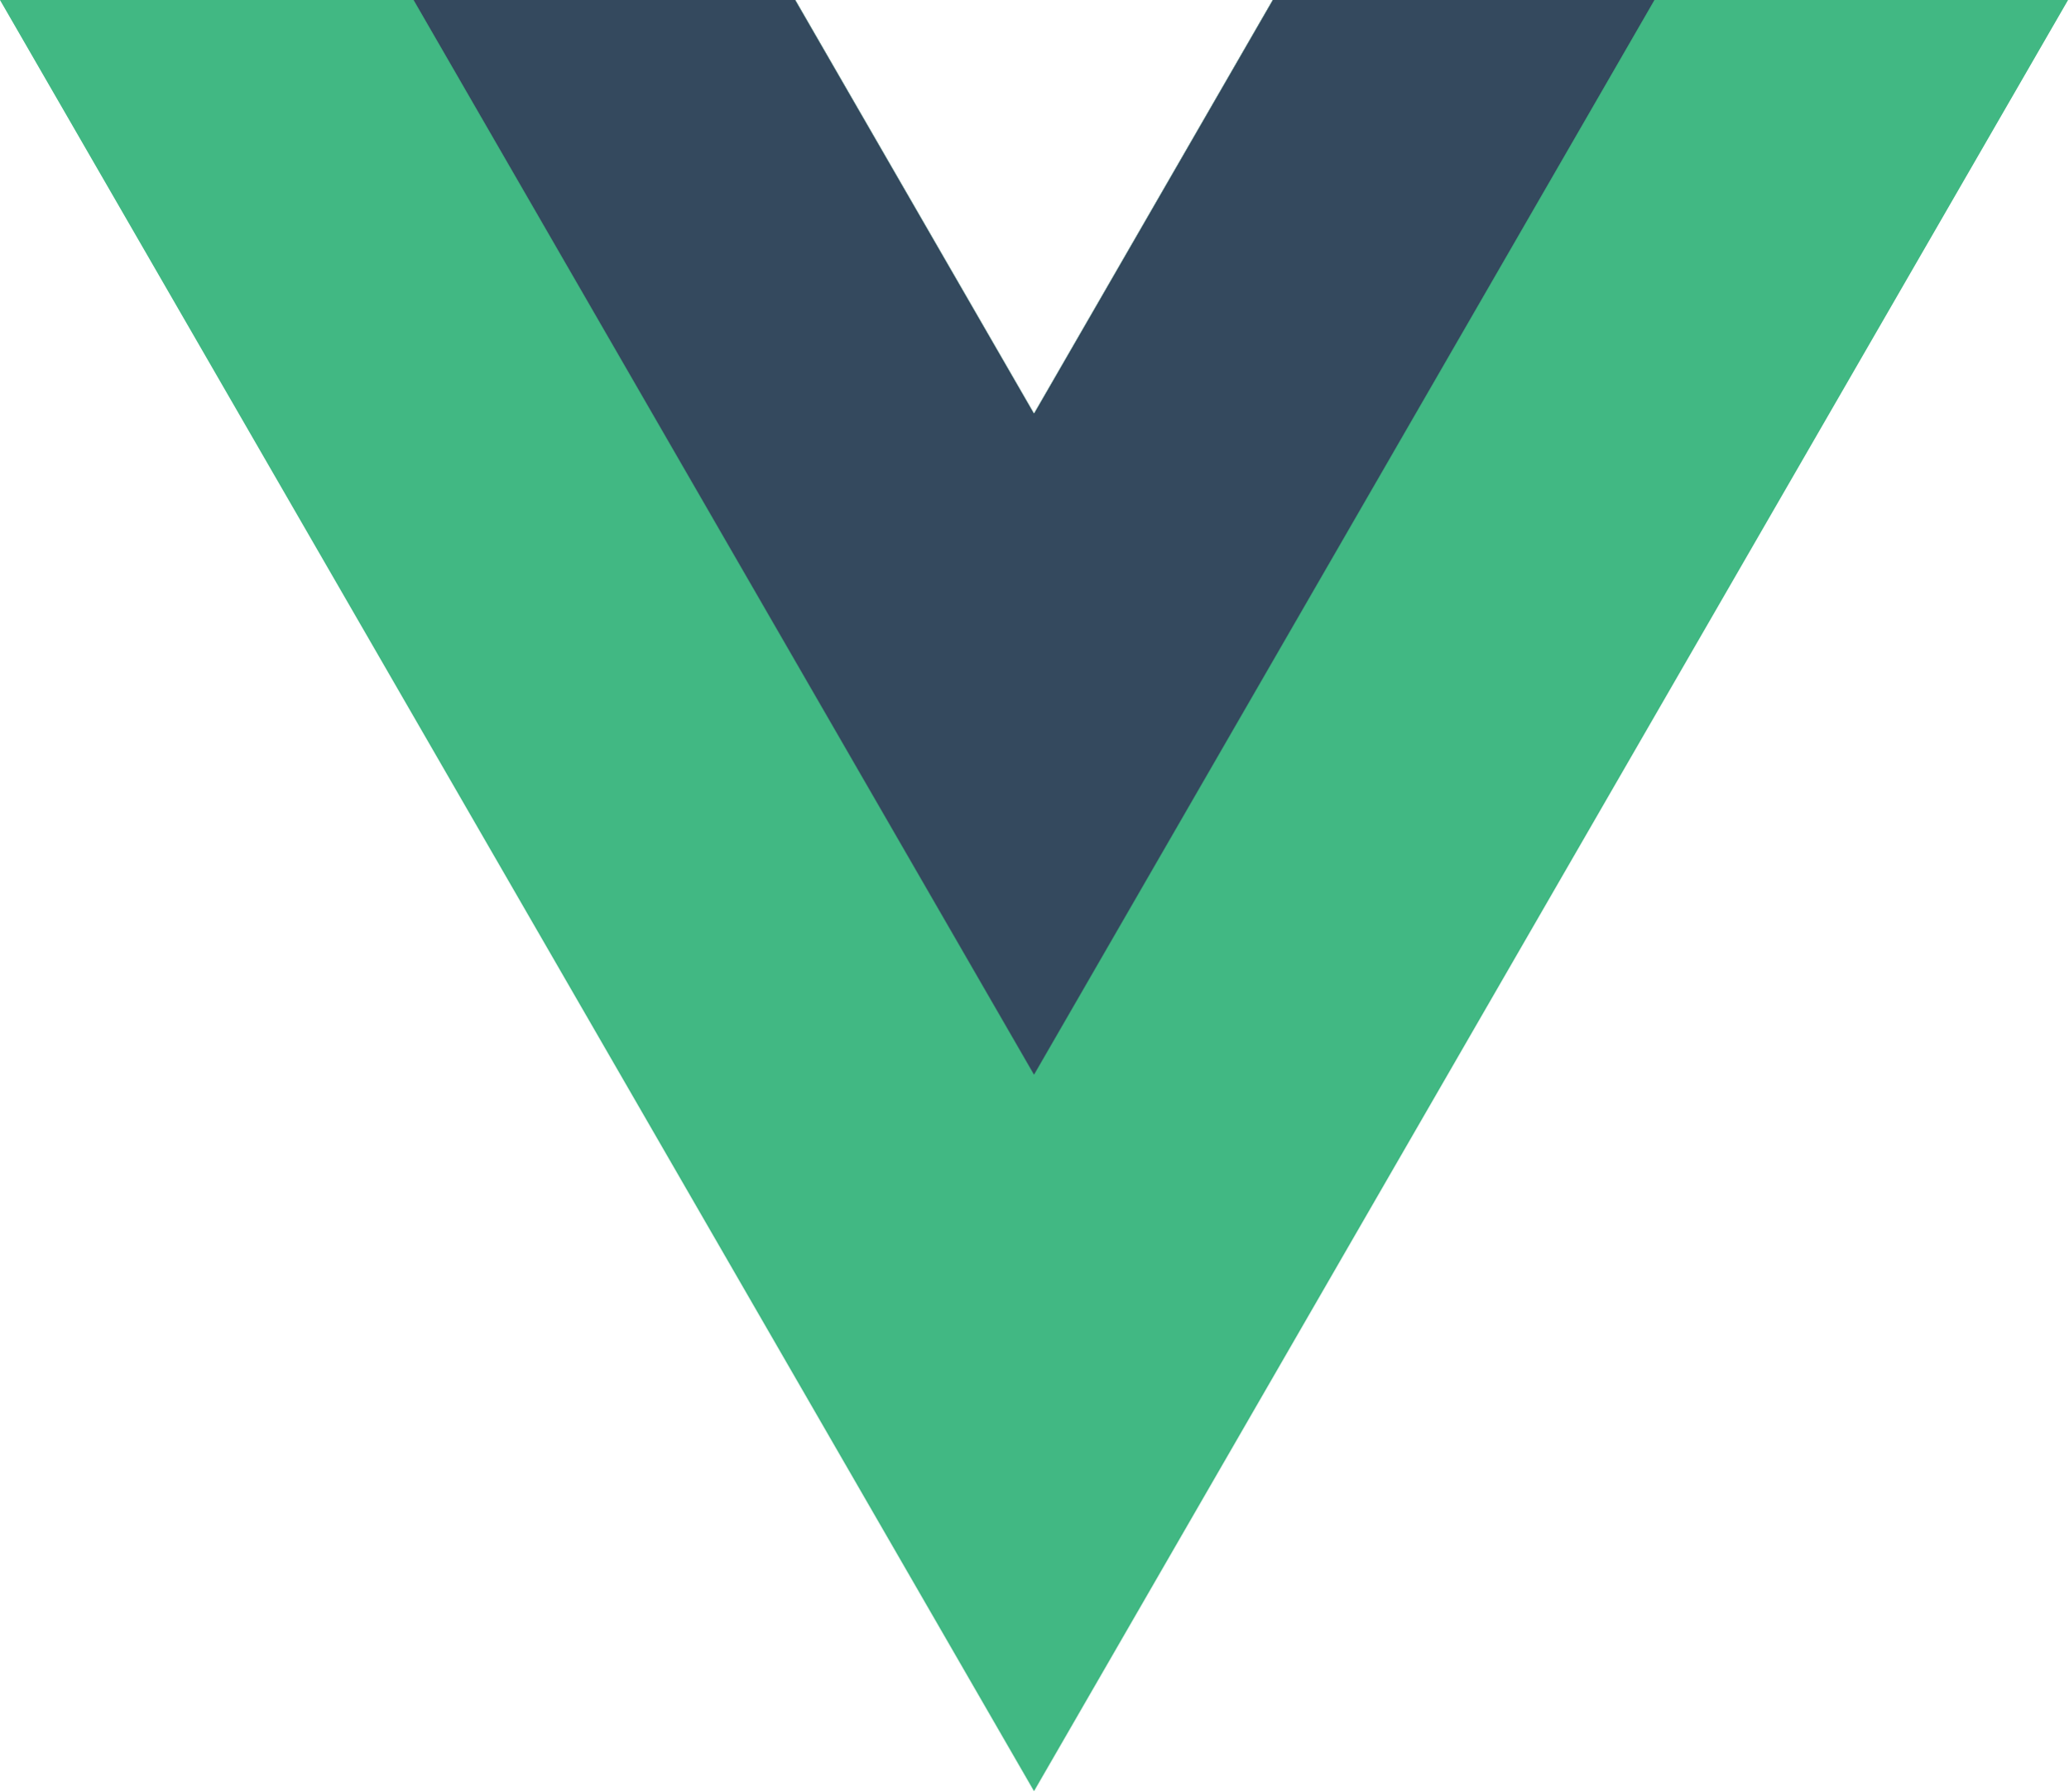
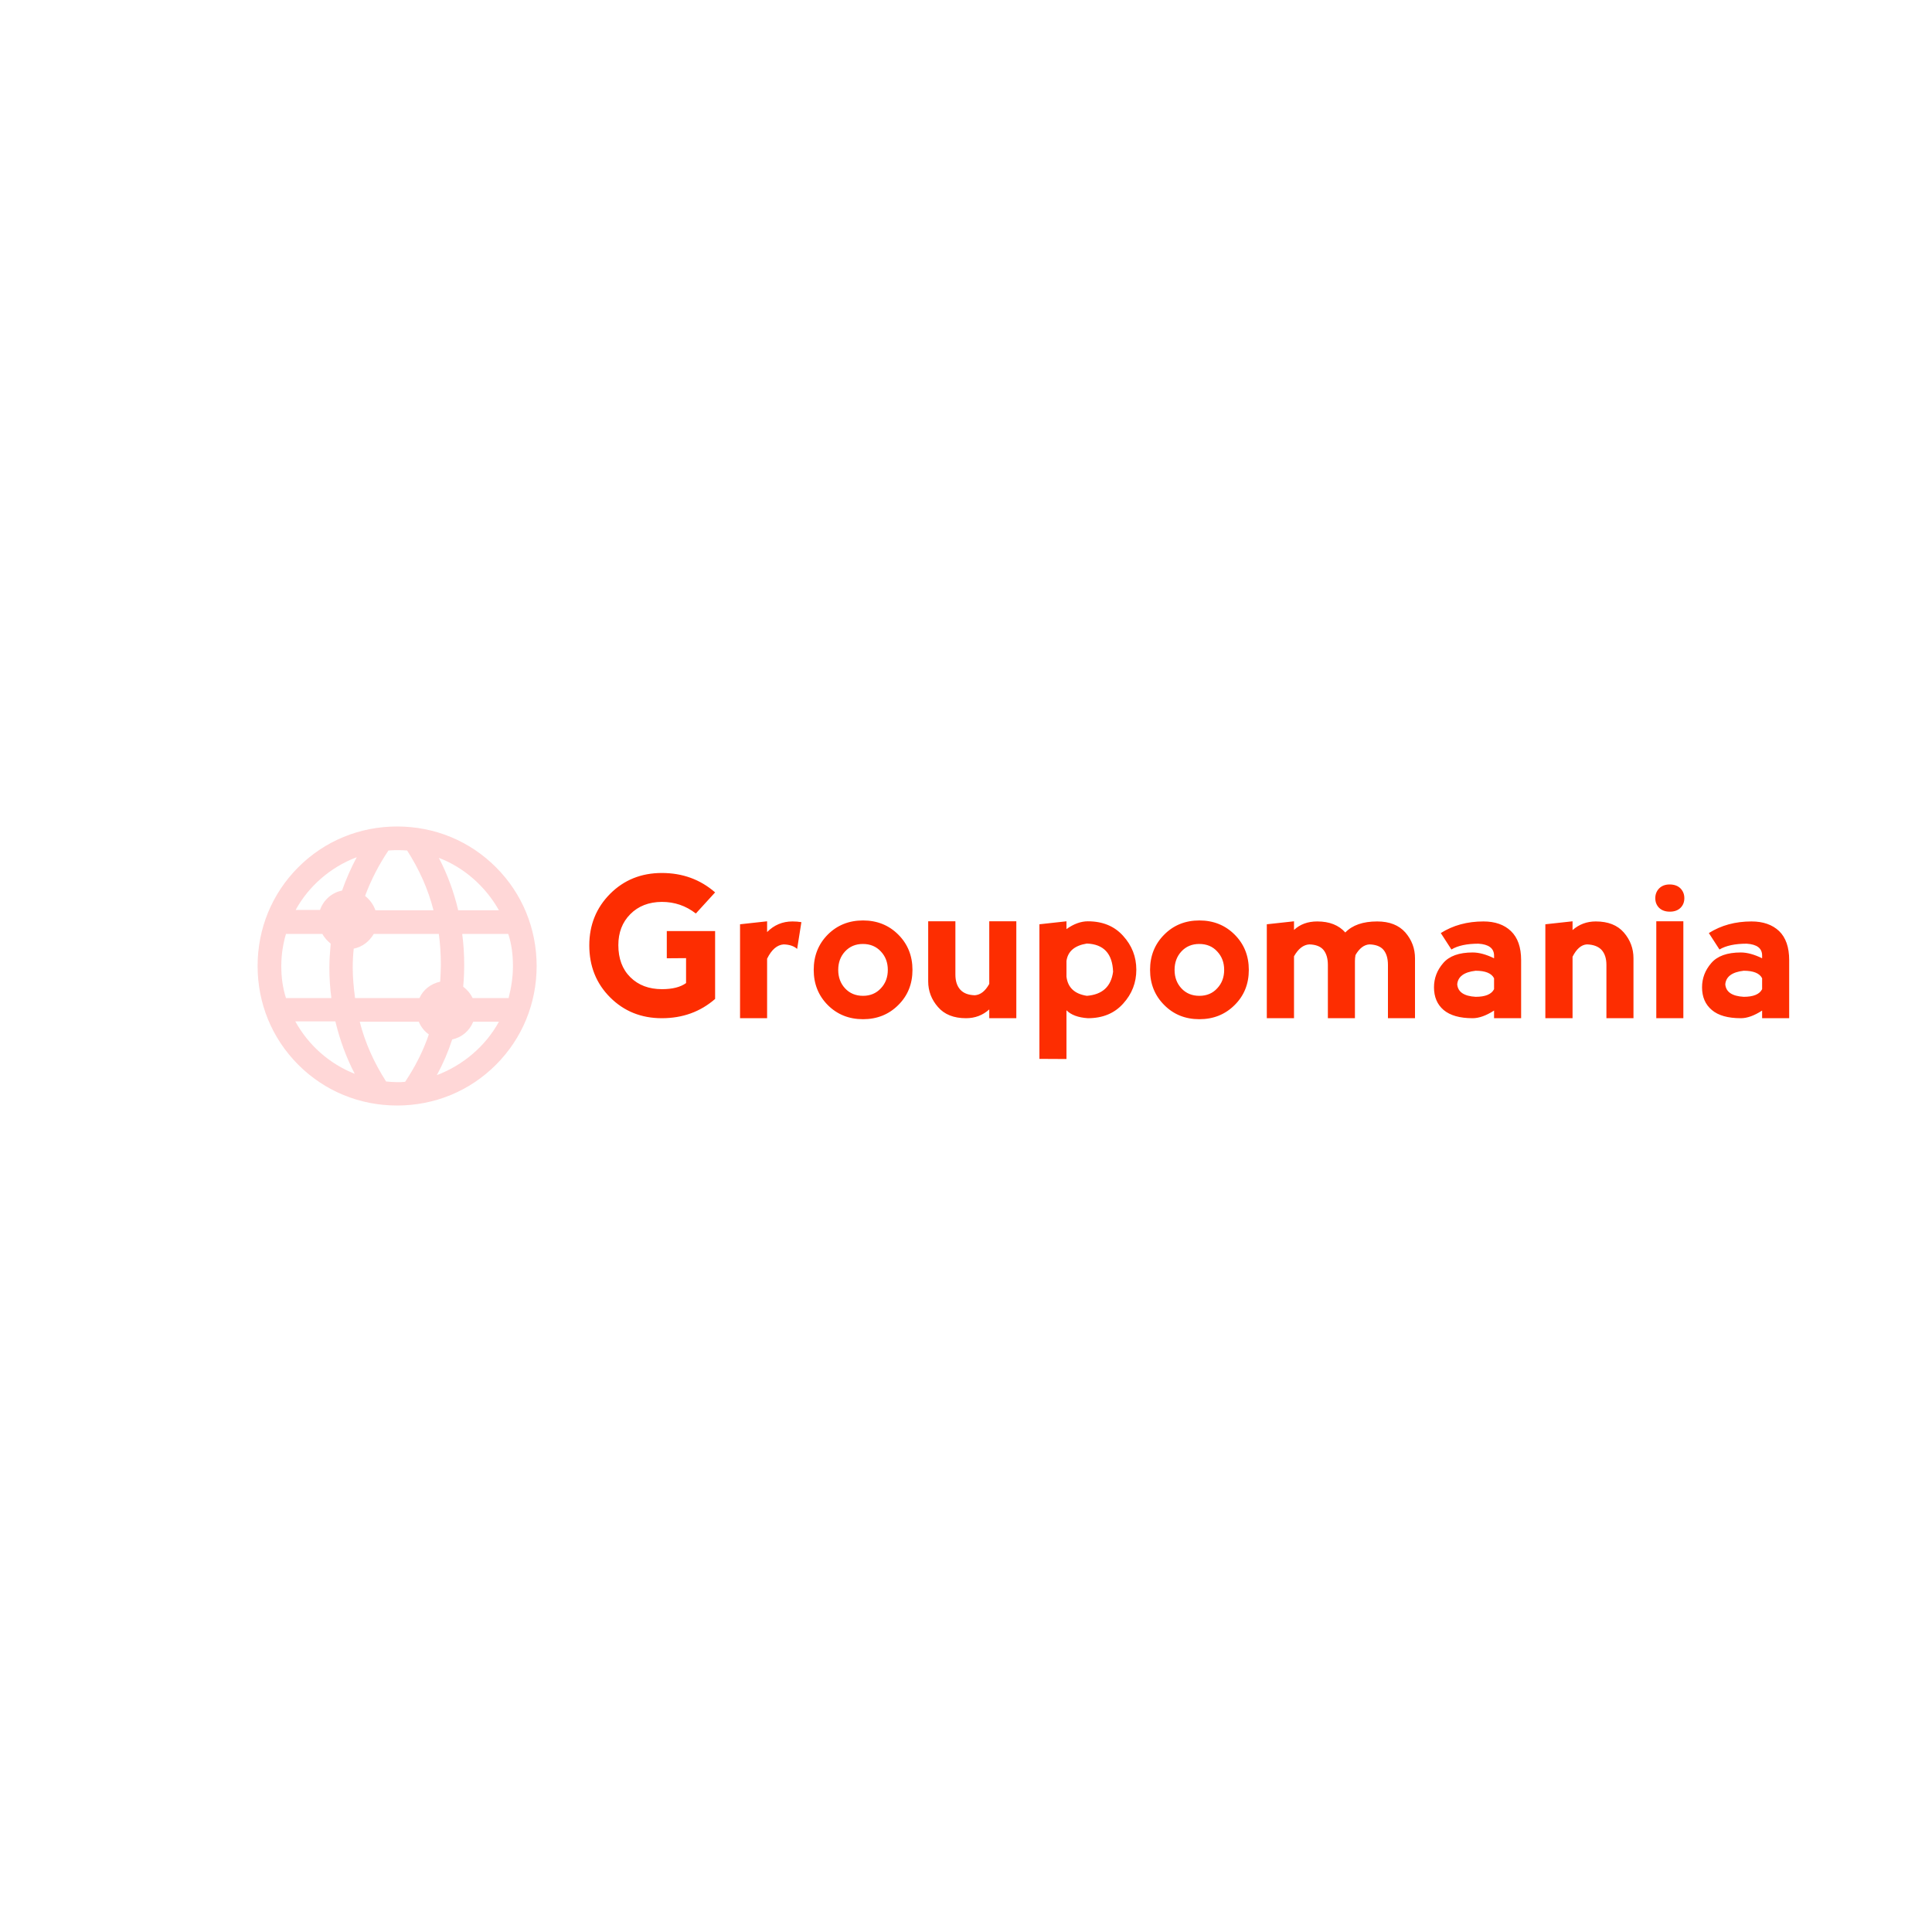
- <svg xmlns="http://www.w3.org/2000/svg" viewBox="0 0 261.76 226.69">
-   <path d="M161.096.001l-30.225 52.351L100.647.001H-.005l130.877 226.688L261.749.001z" fill="#41b883" />
-   <path d="M161.096.001l-30.225 52.351L100.647.001H52.346l78.526 136.01L209.398.001z" fill="#34495e" />
+ <svg xmlns="http://www.w3.org/2000/svg" data-v-1084b650="" viewBox="0 0 300 300">
+   <rect data-v-1084b650="" fill="none" x="0" y="0" width="300px" height="300px" class="logo-background-square" />
+   <g data-v-1084b650="" id="b5a93e15-ef7c-9d7a-680b-cdb17474f15f" fill="#FD2D01" transform="matrix(2.2,0,0,2.2,90.86749,130.233)">
+     <path d="M5.41 12.67L5.41 12.67Q3.23 12.67 1.76 11.20L1.76 11.20L1.76 11.20Q0.29 9.73 0.29 7.53L0.29 7.53L0.29 7.53Q0.29 5.37 1.76 3.89L1.76 3.89L1.76 3.89Q3.23 2.42 5.41 2.42L5.41 2.42L5.41 2.42Q7.60 2.42 9.17 3.79L9.17 3.79L7.81 5.28L7.81 5.28Q6.76 4.46 5.41 4.46L5.41 4.46L5.41 4.46Q4.03 4.47 3.18 5.33L3.18 5.33L3.18 5.33Q2.34 6.18 2.34 7.51L2.34 7.51L2.34 7.51Q2.34 8.94 3.19 9.78L3.19 9.78L3.19 9.78Q4.04 10.62 5.42 10.62L5.42 10.62L5.42 10.62Q6.53 10.62 7.12 10.19L7.12 10.19L7.12 8.43L5.76 8.44L5.76 6.52L9.17 6.52L9.17 11.31L9.17 11.31Q7.61 12.67 5.41 12.67L5.41 12.67ZM12.84 5.83L12.84 6.59L12.84 6.59Q13.58 5.84 14.63 5.84L14.63 5.84L14.63 5.84Q14.96 5.84 15.26 5.89L15.26 5.89L14.96 7.78L14.96 7.78Q14.63 7.48 14.01 7.46L14.01 7.46L14.01 7.46Q13.31 7.51 12.84 8.47L12.84 8.47L12.84 12.67L10.93 12.67L10.93 6.04L12.84 5.83ZM19.61 12.74L19.61 12.74Q18.12 12.74 17.12 11.74L17.12 11.74L17.12 11.74Q16.13 10.74 16.13 9.26L16.13 9.26L16.13 9.26Q16.13 7.77 17.12 6.77L17.12 6.77L17.12 6.77Q18.12 5.77 19.61 5.77L19.61 5.77L19.61 5.77Q21.10 5.77 22.10 6.77L22.10 6.77L22.10 6.77Q23.10 7.77 23.10 9.26L23.10 9.26L23.10 9.26Q23.10 10.75 22.10 11.74L22.10 11.74L22.10 11.74Q21.10 12.74 19.61 12.74L19.61 12.74ZM19.61 11.09L19.61 11.09L19.61 11.09Q20.38 11.09 20.87 10.56L20.87 10.56L20.87 10.56Q21.36 10.04 21.36 9.26L21.36 9.26L21.36 9.26Q21.36 8.48 20.87 7.96L20.87 7.96L20.87 7.96Q20.38 7.43 19.60 7.43L19.60 7.43L19.60 7.43Q18.83 7.43 18.34 7.96L18.34 7.96L18.34 7.96Q17.86 8.48 17.86 9.26L17.86 9.26L17.86 9.26Q17.86 10.04 18.34 10.56L18.34 10.56L18.34 10.56Q18.83 11.09 19.61 11.09ZM28.52 10.25L28.52 10.25L28.52 5.83L30.43 5.83L30.43 12.67L28.52 12.67L28.52 12.05L28.52 12.05Q27.83 12.67 26.88 12.67L26.88 12.67L26.88 12.67Q25.58 12.67 24.90 11.88L24.90 11.88L24.90 11.88Q24.21 11.09 24.21 10.07L24.21 10.07L24.21 5.83L26.13 5.83L26.13 9.59L26.13 9.59Q26.13 10.27 26.47 10.65L26.47 10.65L26.47 10.65Q26.81 11.03 27.50 11.05L27.50 11.05L27.50 11.05Q28.10 11.01 28.52 10.25ZM33.97 15.55L32.06 15.54L32.06 6.04L33.97 5.83L33.97 6.38L33.97 6.38Q34.74 5.83 35.48 5.83L35.48 5.83L35.48 5.83Q37.05 5.83 37.97 6.86L37.97 6.86L37.97 6.86Q38.90 7.88 38.90 9.25L38.90 9.25L38.90 9.25Q38.90 10.62 37.97 11.64L37.97 11.64L37.97 11.64Q37.05 12.67 35.48 12.67L35.48 12.67L35.48 12.67Q34.45 12.60 33.97 12.11L33.97 12.11L33.97 15.55ZM33.97 8.63L33.97 8.63L33.97 9.74L33.97 9.74Q34.11 10.89 35.41 11.09L35.41 11.09L35.41 11.09Q37.05 10.96 37.26 9.39L37.26 9.39L37.26 9.39Q37.19 7.47 35.41 7.40L35.41 7.40L35.41 7.40Q34.11 7.61 33.97 8.63ZM43.35 12.74L43.35 12.74Q41.86 12.74 40.87 11.74L40.87 11.74L40.87 11.74Q39.87 10.74 39.87 9.26L39.87 9.26L39.87 9.26Q39.87 7.77 40.87 6.77L40.87 6.77L40.87 6.77Q41.86 5.77 43.35 5.77L43.35 5.77L43.35 5.77Q44.84 5.77 45.84 6.77L45.84 6.77L45.84 6.77Q46.84 7.77 46.84 9.26L46.84 9.26L46.84 9.26Q46.84 10.75 45.84 11.74L45.84 11.74L45.84 11.74Q44.84 12.74 43.35 12.74L43.35 12.74ZM43.35 11.09L43.35 11.09L43.35 11.09Q44.13 11.09 44.61 10.56L44.61 10.56L44.61 10.56Q45.10 10.04 45.10 9.26L45.10 9.26L45.10 9.26Q45.10 8.48 44.61 7.96L44.61 7.96L44.61 7.96Q44.13 7.43 43.34 7.43L43.34 7.43L43.34 7.43Q42.57 7.43 42.08 7.96L42.08 7.96L42.08 7.96Q41.60 8.48 41.60 9.26L41.60 9.26L41.60 9.26Q41.60 10.04 42.08 10.56L42.08 10.56L42.08 10.56Q42.57 11.09 43.35 11.09ZM50.03 8.30L50.03 8.30L50.03 12.67L48.11 12.67L48.11 6.04L50.03 5.83L50.03 6.44L50.03 6.44Q50.67 5.84 51.67 5.84L51.67 5.84L51.67 5.84Q52.96 5.84 53.65 6.62L53.65 6.62L53.65 6.62Q54.40 5.84 55.90 5.84L55.90 5.84L55.90 5.84Q57.20 5.84 57.89 6.62L57.89 6.62L57.89 6.62Q58.57 7.41 58.57 8.44L58.57 8.44L58.57 12.67L56.66 12.67L56.66 8.91L56.66 8.91Q56.66 8.23 56.35 7.85L56.35 7.85L56.35 7.85Q56.04 7.48 55.35 7.46L55.35 7.46L55.35 7.46Q54.78 7.50 54.37 8.21L54.37 8.21L54.37 8.21Q54.33 8.42 54.33 8.64L54.33 8.64L54.33 12.67L52.42 12.67L52.42 8.91L52.42 8.91Q52.42 8.23 52.11 7.85L52.11 7.85L52.11 7.85Q51.80 7.48 51.11 7.46L51.11 7.46L51.11 7.46Q50.48 7.50 50.03 8.30ZM61.14 7.82L60.39 6.66L60.39 6.66Q61.69 5.84 63.40 5.84L63.40 5.84L63.40 5.84Q64.63 5.84 65.34 6.52L65.34 6.52L65.34 6.52Q66.06 7.21 66.06 8.57L66.06 8.57L66.06 12.67L64.15 12.67L64.15 12.13L64.15 12.13Q63.31 12.67 62.64 12.67L62.64 12.67L62.64 12.67Q61.28 12.67 60.59 12.09L60.59 12.09L60.59 12.09Q59.91 11.51 59.91 10.49L59.91 10.49L59.91 10.49Q59.91 9.53 60.56 8.78L60.56 8.78L60.56 8.78Q61.20 8.03 62.64 8.03L62.64 8.03L62.64 8.03Q63.31 8.03 64.15 8.44L64.15 8.44L64.15 8.23L64.15 8.23Q64.13 7.48 63.05 7.41L63.05 7.41L63.05 7.41Q61.82 7.41 61.14 7.82L61.14 7.82ZM64.15 10.62L64.15 10.62L64.15 9.85L64.15 9.85Q63.88 9.32 62.85 9.32L62.85 9.32L62.85 9.32Q61.62 9.46 61.55 10.28L61.55 10.28L61.55 10.28Q61.62 11.09 62.85 11.16L62.85 11.16L62.85 11.16Q63.88 11.16 64.15 10.62ZM69.69 8.33L69.69 8.33L69.69 12.67L67.77 12.67L67.77 6.04L69.69 5.83L69.69 6.45L69.69 6.45Q70.38 5.84 71.33 5.84L71.33 5.84L71.33 5.84Q72.63 5.84 73.31 6.62L73.31 6.62L73.31 6.62Q73.99 7.41 73.99 8.44L73.99 8.44L73.99 12.67L72.08 12.67L72.08 8.91L72.08 8.91Q72.08 8.23 71.74 7.85L71.74 7.85L71.74 7.85Q71.39 7.48 70.70 7.46L70.70 7.46L70.70 7.46Q70.11 7.50 69.69 8.33ZM77.51 12.67L75.60 12.67L75.60 5.83L77.51 5.83L77.51 12.67ZM75.53 4.20L75.53 4.20L75.53 4.20Q75.53 4.61 75.80 4.88L75.80 4.88L75.80 4.88Q76.08 5.15 76.56 5.15L76.56 5.15L76.56 5.15Q77.03 5.15 77.31 4.88L77.31 4.88L77.31 4.88Q77.58 4.61 77.58 4.20L77.58 4.20L77.58 4.20Q77.58 3.79 77.31 3.51L77.31 3.51L77.31 3.51Q77.03 3.23 76.54 3.23L76.54 3.23L76.54 3.23Q76.08 3.23 75.80 3.51L75.80 3.51L75.80 3.51Q75.53 3.79 75.53 4.20ZM80.06 7.82L79.31 6.66L79.31 6.66Q80.61 5.84 82.32 5.84L82.32 5.84L82.32 5.84Q83.55 5.84 84.27 6.52L84.27 6.52L84.27 6.52Q84.98 7.21 84.98 8.57L84.98 8.57L84.98 12.67L83.07 12.67L83.07 12.13L83.07 12.13Q82.24 12.67 81.57 12.67L81.57 12.67L81.57 12.67Q80.20 12.67 79.52 12.09L79.52 12.09L79.52 12.09Q78.83 11.51 78.83 10.49L78.83 10.49L78.83 10.49Q78.83 9.53 79.48 8.78L79.48 8.78L79.48 8.78Q80.12 8.03 81.57 8.03L81.57 8.03L81.57 8.03Q82.23 8.03 83.07 8.44L83.07 8.44L83.07 8.23L83.07 8.23Q83.06 7.48 81.98 7.41L81.98 7.41L81.98 7.41Q80.75 7.41 80.06 7.82L80.06 7.82ZM83.07 10.62L83.07 10.62L83.07 9.85L83.07 9.85Q82.80 9.32 81.77 9.32L81.77 9.32L81.77 9.32Q80.54 9.46 80.47 10.28L80.47 10.28L80.47 10.28Q80.54 11.09 81.77 11.16L81.77 11.16L81.77 11.16Q82.80 11.16 83.07 10.62Z" />
+   </g>
+   <g data-v-1084b650="" id="9269873b-566f-aa23-fe77-697bbc54db67" stroke="none" fill="#FFD7D7" transform="matrix(0.1727631,0,0,0.1727631,35.75002,124.0855)">
+     <svg viewBox="-205 207 100 100">
+       <switch>
+         <g>
+           <path d="M-155 298.8c11.2 0 21.7-4.3 29.6-12.2 7.9-7.9 12.2-18.4 12.2-29.6 0-11.2-4.3-21.7-12.2-29.6-7.9-7.9-18.4-12.2-29.6-12.2s-21.7 4.3-29.6 12.2c-7.9 7.9-12.2 18.4-12.2 29.6 0 11.2 4.3 21.7 12.2 29.6 7.9 7.9 18.4 12.2 29.6 12.2zm2.4-7.1c-.8.1-1.6.1-2.4.1-1.1 0-2.2-.1-3.3-.2-3.6-5.6-6.3-11.6-7.9-17.9h17.7c.6 1.5 1.7 2.9 3 3.8-1.7 5-4.1 9.7-7.1 14.2zm9.5-2c1.9-3.5 3.4-7 4.6-10.7 2.9-.6 5.2-2.6 6.3-5.3h7.7c-4 7.3-10.7 13-18.6 16zm22.8-32.7c0 3.3-.5 6.5-1.3 9.6h-10.8c-.6-1.3-1.6-2.5-2.8-3.4.2-2.2.3-4.4.3-6.6 0-3.1-.2-6.2-.6-9.2h13.8c1 3 1.4 6.3 1.4 9.6zm-4.2-16.7h-12.2c-1.3-5.5-3.2-10.7-5.8-15.7 7.6 2.9 14 8.6 18 15.7zm-17.4 16.3c0 1.7-.1 3.4-.2 5.1-2.8.6-5.1 2.4-6.2 4.9h-19.3c-.4-3-.7-6.1-.7-9.1 0-1.9.1-3.8.3-5.7 2.6-.5 4.7-2.2 6-4.4h19.5c.4 3 .6 6.1.6 9.2zm-15.7-34.2c.9-.1 1.8-.1 2.6-.1 1 0 2 0 3 .1 3.6 5.6 6.3 11.6 7.9 17.9h-17.4c-.6-1.7-1.7-3.2-3.1-4.3 1.8-4.8 4.1-9.3 7-13.6zm-9.5 2c-1.7 3.2-3.2 6.6-4.4 10-3.1.6-5.6 2.9-6.6 5.8h-7.3c3.9-7.1 10.4-12.8 18.3-15.8zm-22.6 32.6c0-3.3.5-6.6 1.4-9.6h10.9c.6 1.1 1.5 2.1 2.5 2.9-.2 2.4-.4 4.8-.4 7.2 0 3.1.2 6.1.6 9.1h-13.6c-1-3.1-1.4-6.3-1.4-9.6zm16.2 16.6c1.3 5.4 3.2 10.7 5.8 15.7-7.6-3-13.9-8.6-17.8-15.7h12z" />
+         </g>
+       </switch>
+     </svg>
+   </g>
</svg>
